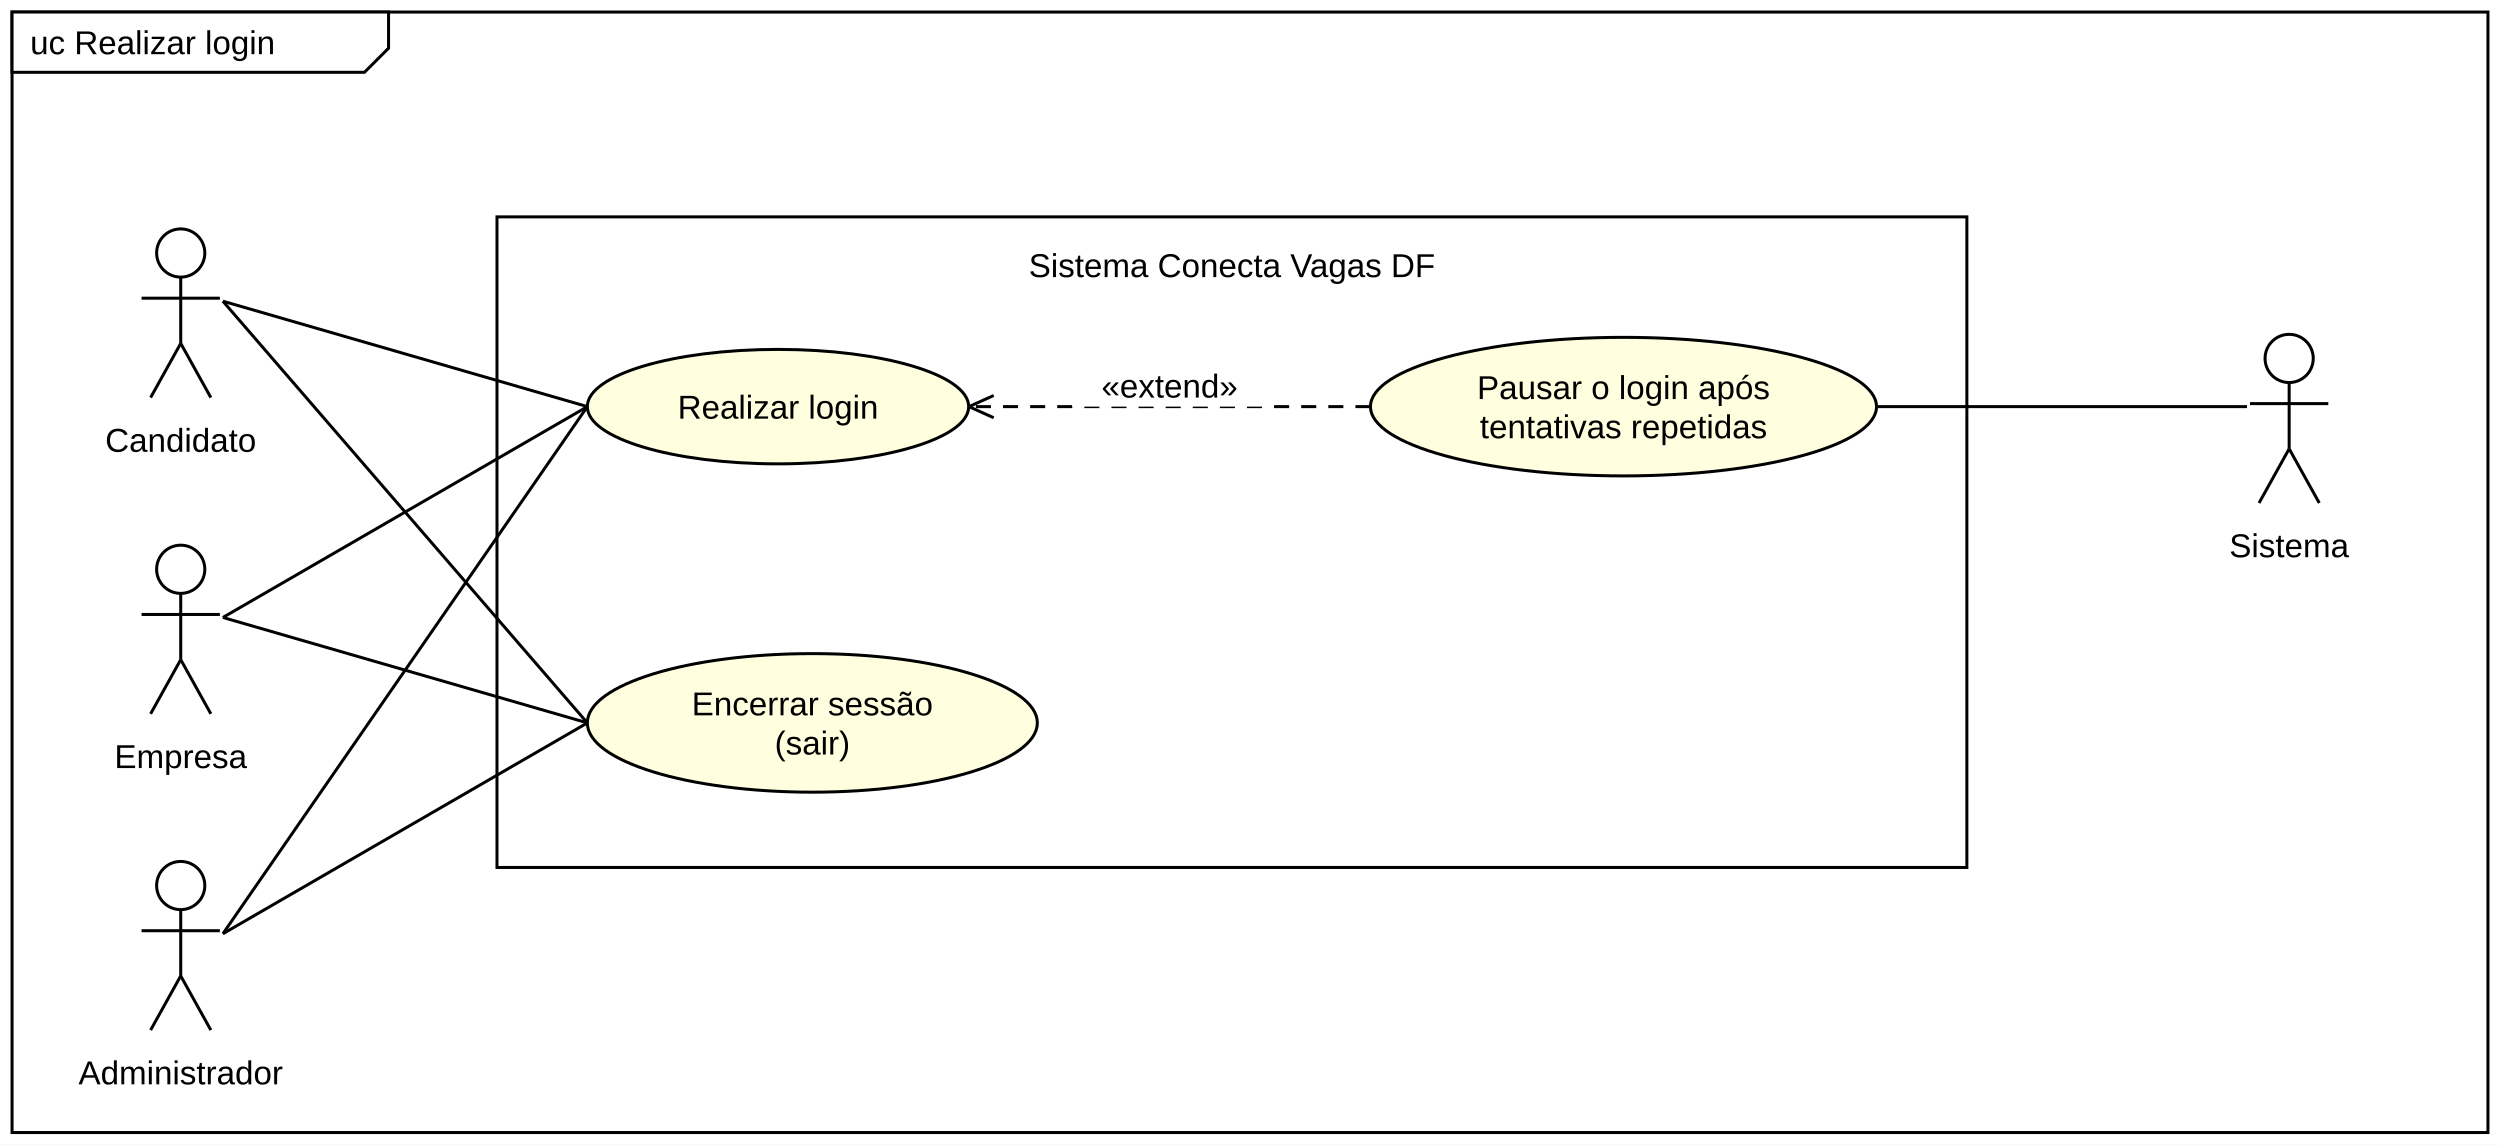
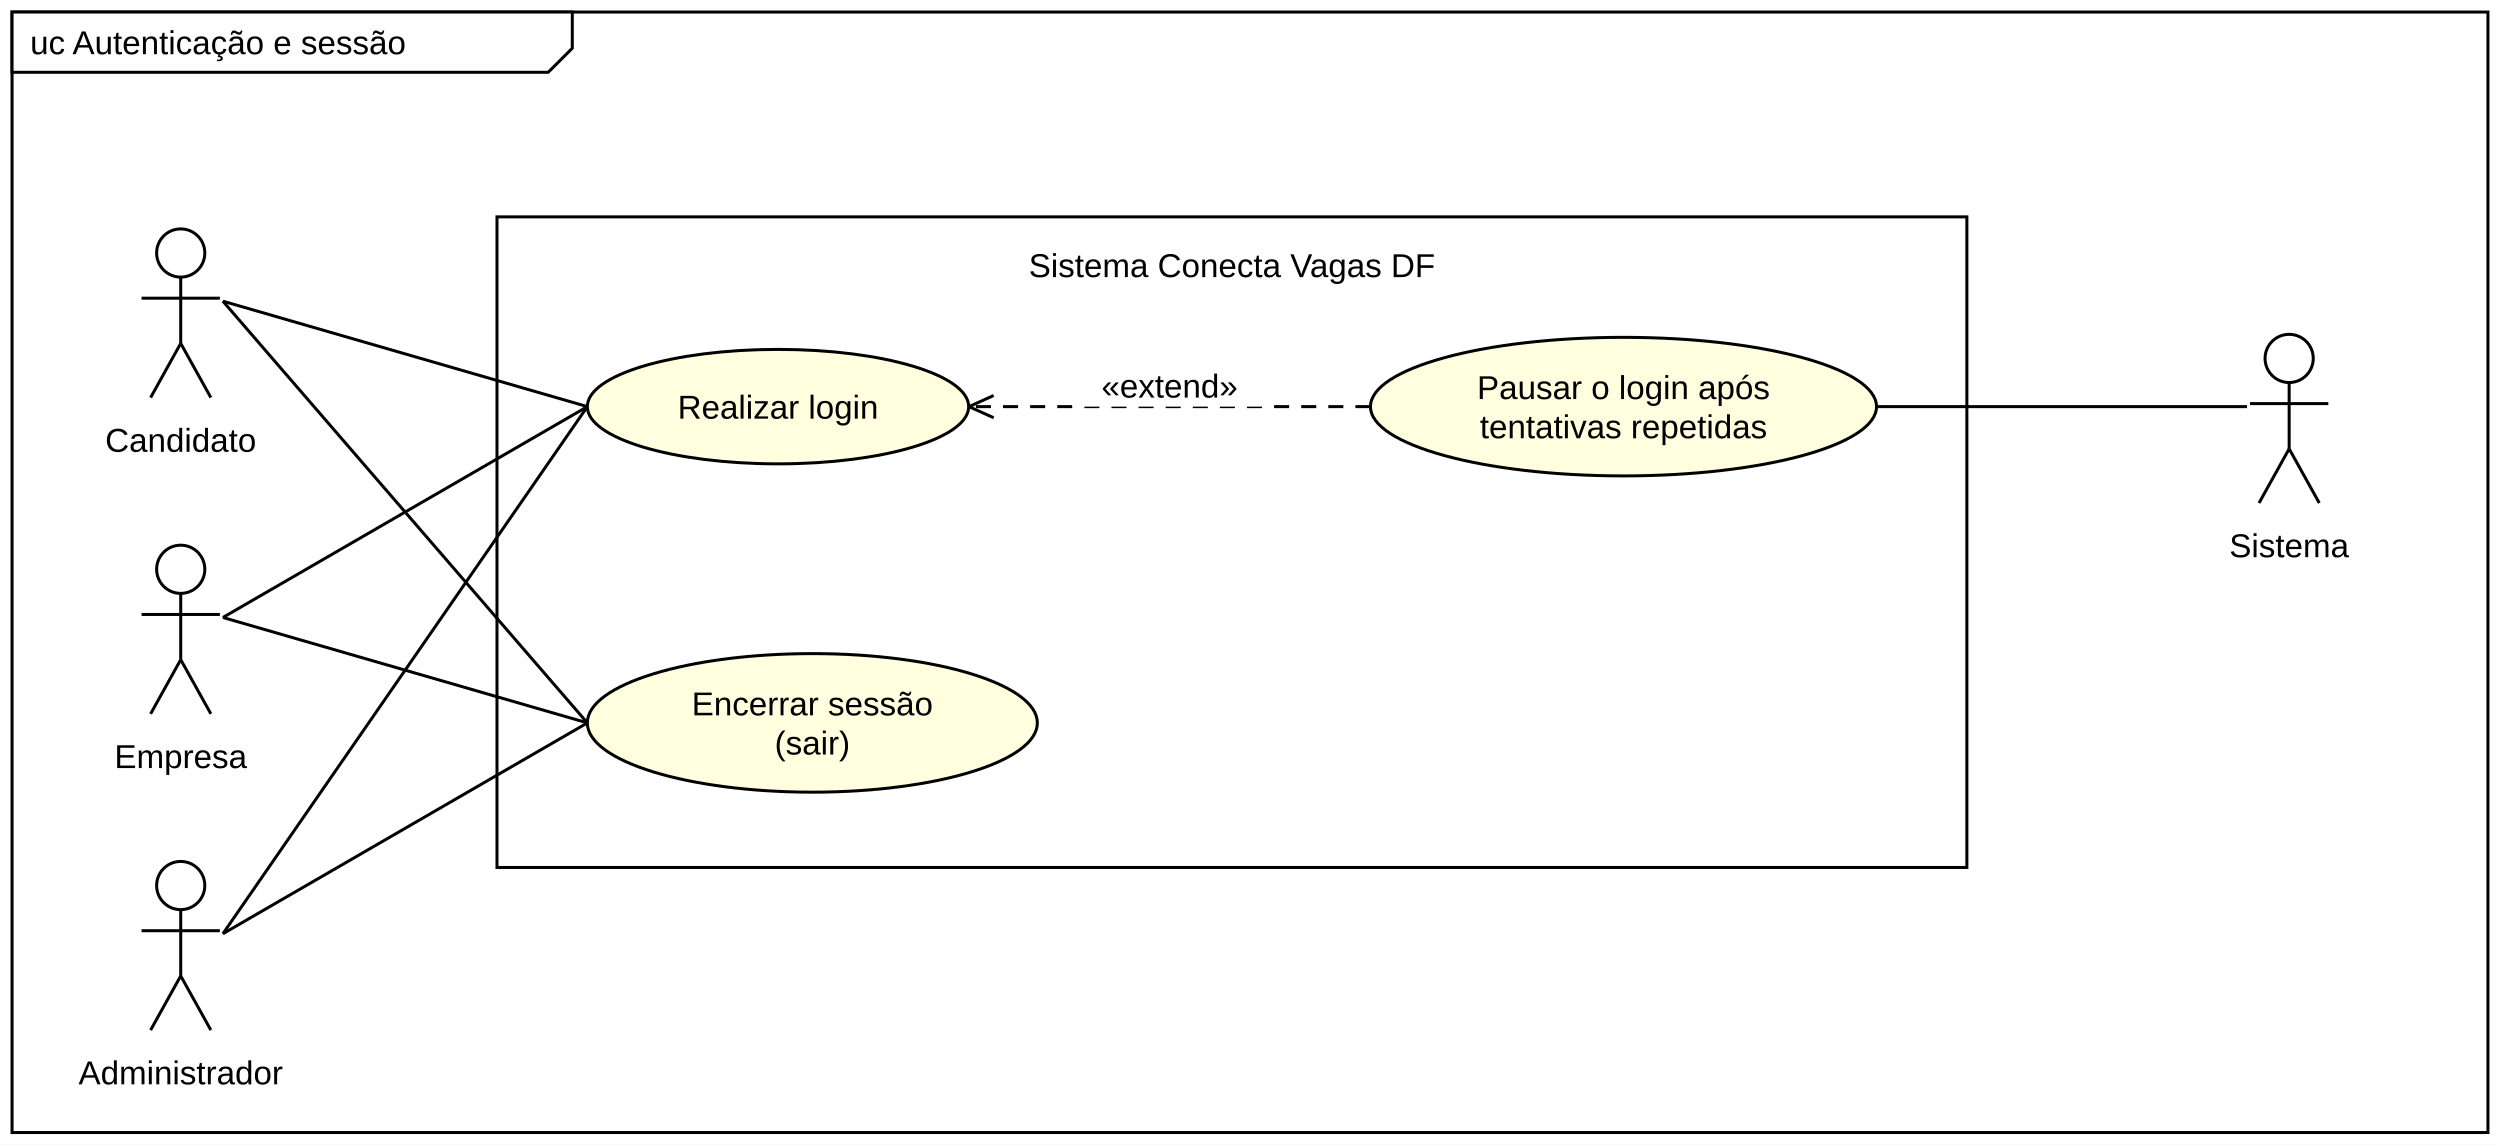
<svg xmlns="http://www.w3.org/2000/svg" width="830" height="380" viewBox="0 0 830 380">
  <rect x="0" y="0" width="830" height="380" fill="#fff" />
  <rect x="4" y="4" width="822" height="372" fill="none" stroke="#000" stroke-width="1" />
-   <polygon points="4,4 129,4 129,16 121,24 4,24" fill="#fff" stroke="#000" stroke-width="1" />
-   <text x="10" y="18" font-family="Arial, Helvetica, sans-serif" font-size="11" text-anchor="start">uc Realizar login</text>
+   <polygon points="4,4 190,4 190,16 182,24 4,24" fill="#fff" stroke="#000" stroke-width="1" />
+   <text x="10" y="18" font-family="Arial, Helvetica, sans-serif" font-size="11" text-anchor="start">uc Autenticação e sessão</text>
  <rect x="165" y="72" width="488" height="216" fill="#fff" stroke="#000" stroke-width="1" />
  <text x="409" y="92" font-family="Arial, Helvetica, sans-serif" font-size="11" text-anchor="middle">Sistema Conecta Vagas DF</text>
  <line x1="74" y1="100" x2="195" y2="135" stroke="#000" stroke-width="1" />
  <line x1="74" y1="205" x2="195" y2="135" stroke="#000" stroke-width="1" />
  <line x1="74" y1="310" x2="195" y2="135" stroke="#000" stroke-width="1" />
  <line x1="74" y1="100" x2="195" y2="240" stroke="#000" stroke-width="1" />
  <line x1="74" y1="205" x2="195" y2="240" stroke="#000" stroke-width="1" />
  <line x1="74" y1="310" x2="195" y2="240" stroke="#000" stroke-width="1" />
  <line x1="746" y1="135" x2="623" y2="135" stroke="#000" stroke-width="1" />
  <line x1="455" y1="135" x2="321.7" y2="135" stroke="#000" stroke-width="1" stroke-dasharray="5,4" />
  <polyline points="329.9,131.3 321.7,135 329.9,138.7" fill="none" stroke="#000" stroke-width="1" />
  <rect x="356" y="122" width="64" height="13" fill="#fff" />
  <text x="388.3" y="132" font-family="Arial, Helvetica, sans-serif" font-size="11" text-anchor="middle">«extend»</text>
  <ellipse cx="258.3" cy="135" rx="63.3" ry="19" fill="#FFFFE0" stroke="#000" stroke-width="1" />
  <text x="258.3" y="139" font-family="Arial, Helvetica, sans-serif" font-size="11" text-anchor="middle">Realizar login</text>
  <ellipse cx="269.7" cy="240" rx="74.7" ry="23" fill="#FFFFE0" stroke="#000" stroke-width="1" />
  <text x="269.7" y="237.5" font-family="Arial, Helvetica, sans-serif" font-size="11" text-anchor="middle">Encerrar sessão</text>
  <text x="269.7" y="250.5" font-family="Arial, Helvetica, sans-serif" font-size="11" text-anchor="middle">(sair)</text>
  <ellipse cx="539" cy="135" rx="84" ry="23" fill="#FFFFE0" stroke="#000" stroke-width="1" />
  <text x="539" y="132.5" font-family="Arial, Helvetica, sans-serif" font-size="11" text-anchor="middle">Pausar o login após</text>
  <text x="539" y="145.5" font-family="Arial, Helvetica, sans-serif" font-size="11" text-anchor="middle">tentativas repetidas</text>
  <g stroke="#000" stroke-width="1" fill="none">
    <circle cx="60" cy="84" r="8" fill="#fff" />
    <line x1="60" y1="92" x2="60" y2="114" />
    <line x1="47" y1="99" x2="73" y2="99" />
    <line x1="60" y1="114" x2="50" y2="132" />
    <line x1="60" y1="114" x2="70" y2="132" />
  </g>
  <text x="60" y="150" font-family="Arial, Helvetica, sans-serif" font-size="11" text-anchor="middle">Candidato</text>
  <g stroke="#000" stroke-width="1" fill="none">
    <circle cx="60" cy="189" r="8" fill="#fff" />
    <line x1="60" y1="197" x2="60" y2="219" />
    <line x1="47" y1="204" x2="73" y2="204" />
    <line x1="60" y1="219" x2="50" y2="237" />
    <line x1="60" y1="219" x2="70" y2="237" />
  </g>
  <text x="60" y="255" font-family="Arial, Helvetica, sans-serif" font-size="11" text-anchor="middle">Empresa</text>
  <g stroke="#000" stroke-width="1" fill="none">
    <circle cx="60" cy="294" r="8" fill="#fff" />
    <line x1="60" y1="302" x2="60" y2="324" />
    <line x1="47" y1="309" x2="73" y2="309" />
    <line x1="60" y1="324" x2="50" y2="342" />
    <line x1="60" y1="324" x2="70" y2="342" />
  </g>
  <text x="60" y="360" font-family="Arial, Helvetica, sans-serif" font-size="11" text-anchor="middle">Administrador</text>
  <g stroke="#000" stroke-width="1" fill="none">
    <circle cx="760" cy="119" r="8" fill="#fff" />
    <line x1="760" y1="127" x2="760" y2="149" />
    <line x1="747" y1="134" x2="773" y2="134" />
    <line x1="760" y1="149" x2="750" y2="167" />
    <line x1="760" y1="149" x2="770" y2="167" />
  </g>
  <text x="760" y="185" font-family="Arial, Helvetica, sans-serif" font-size="11" text-anchor="middle">Sistema</text>
</svg>
